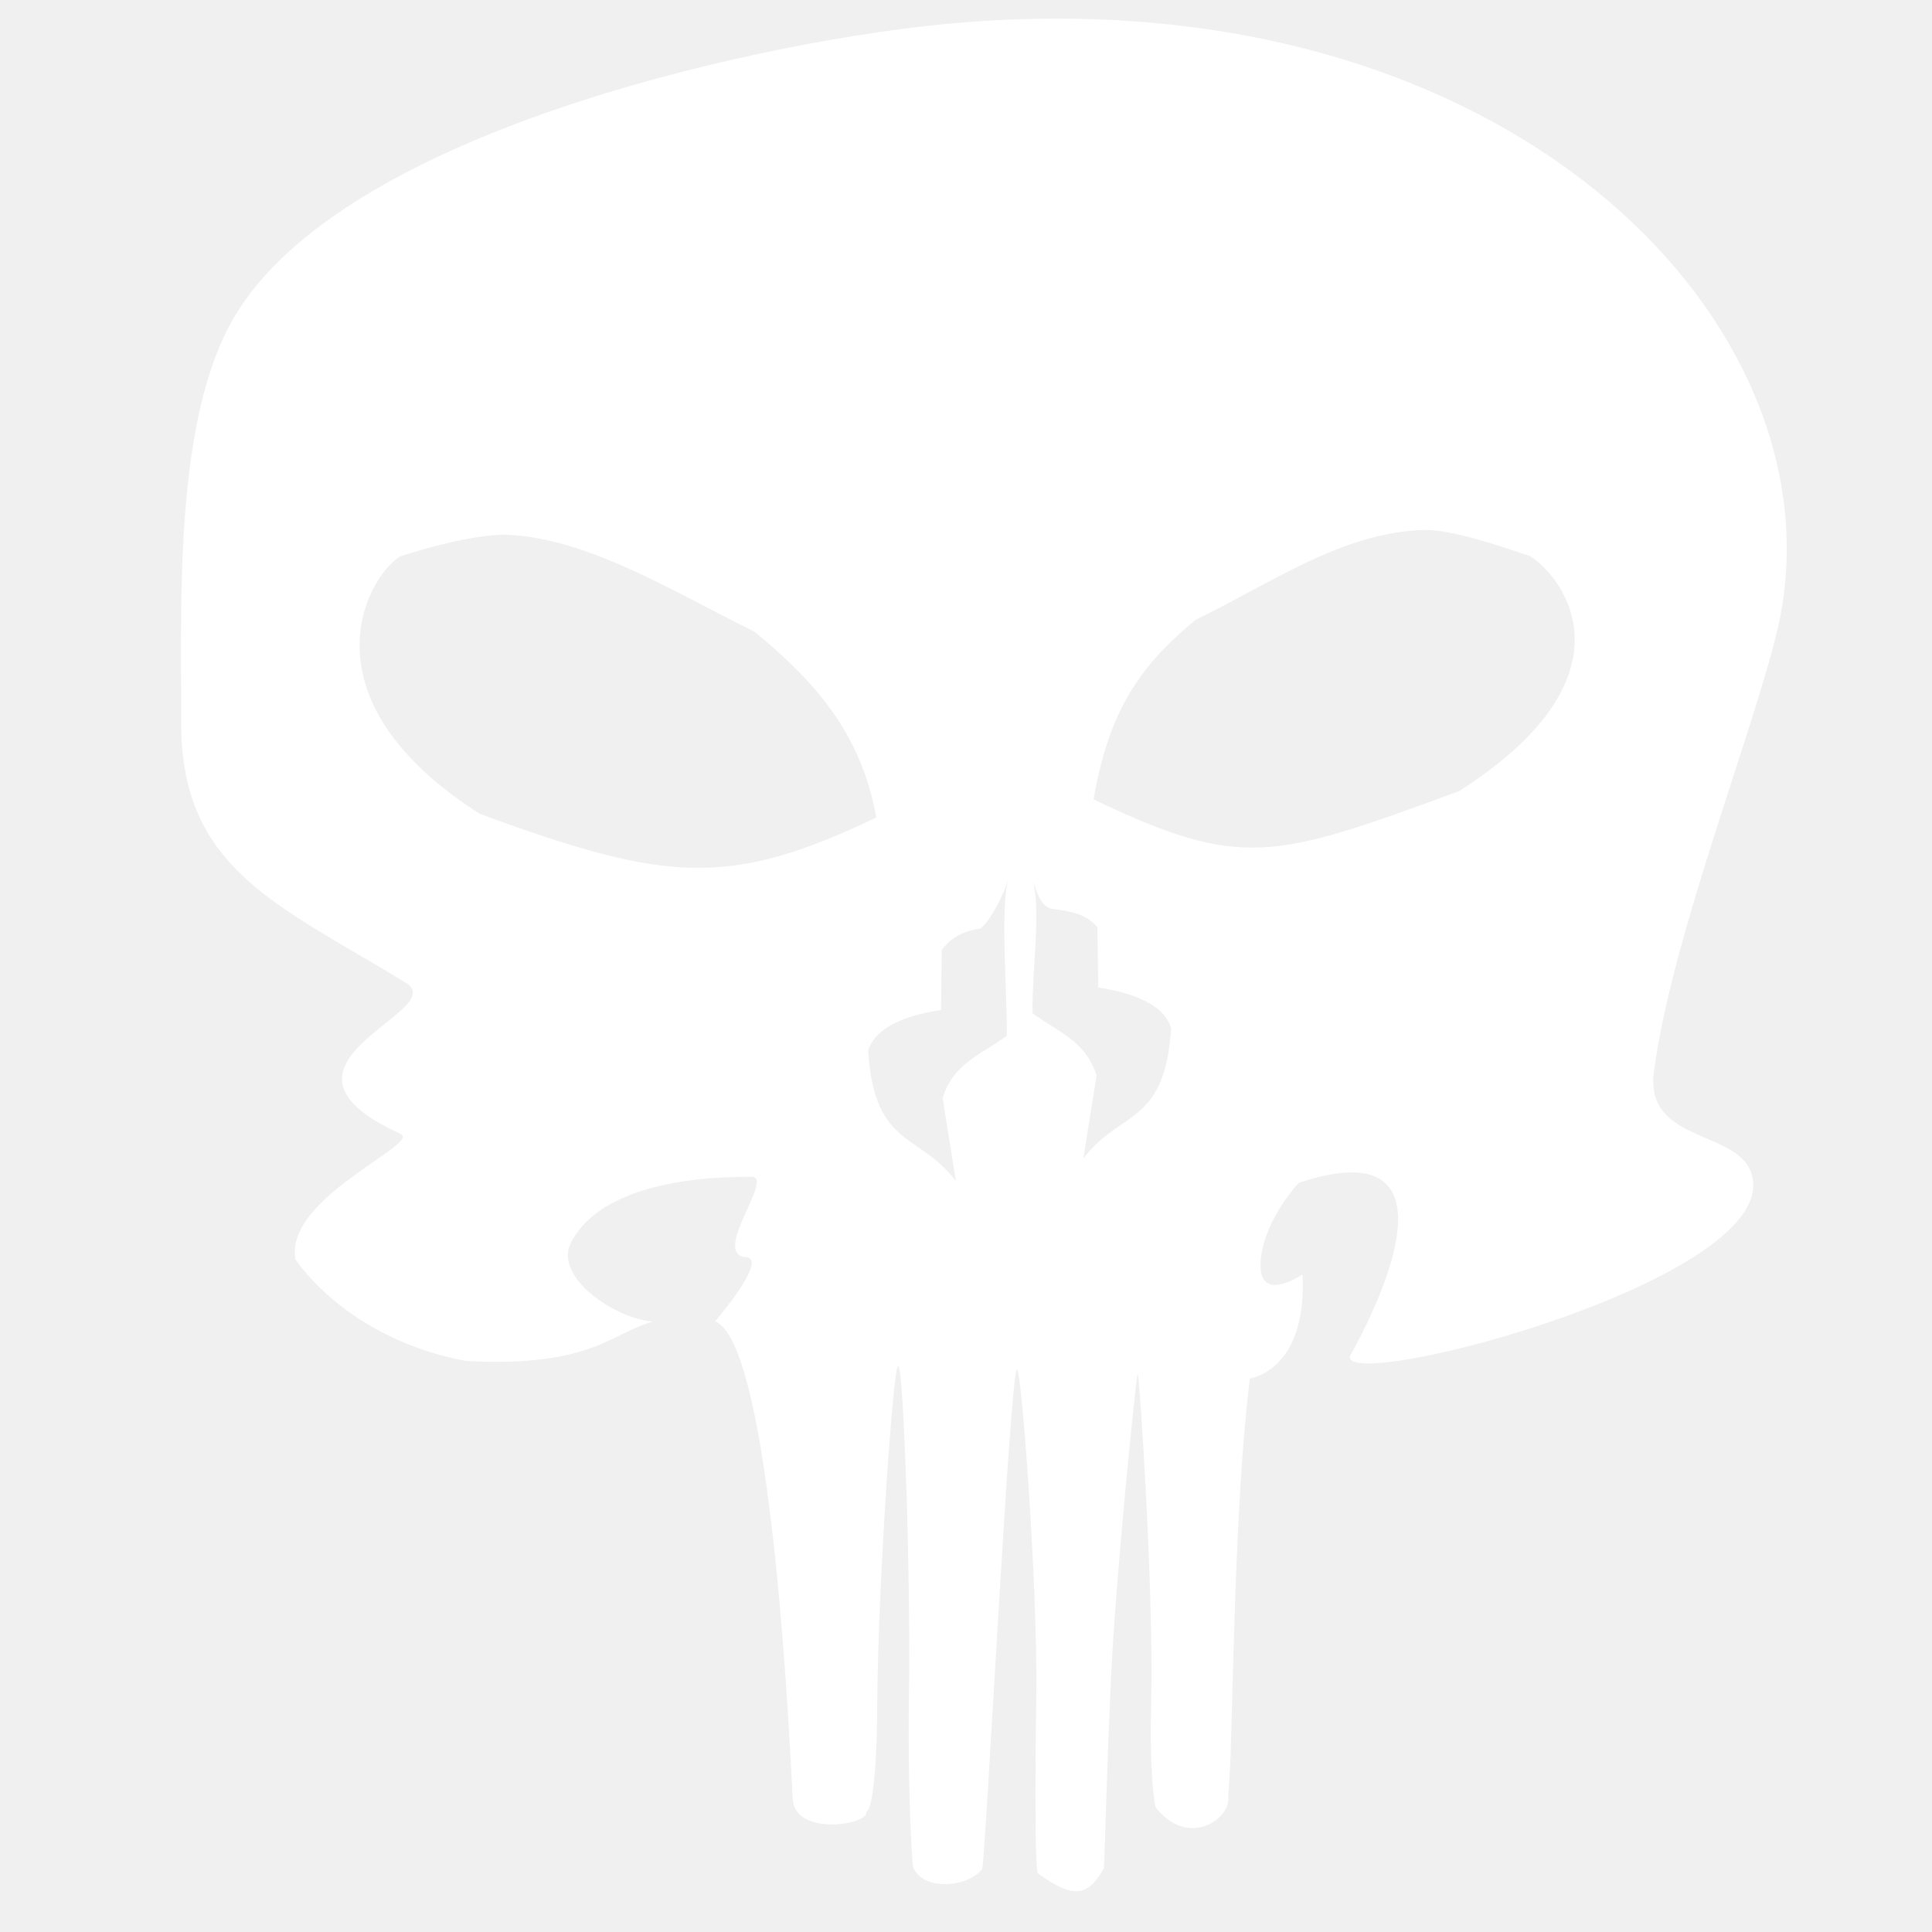
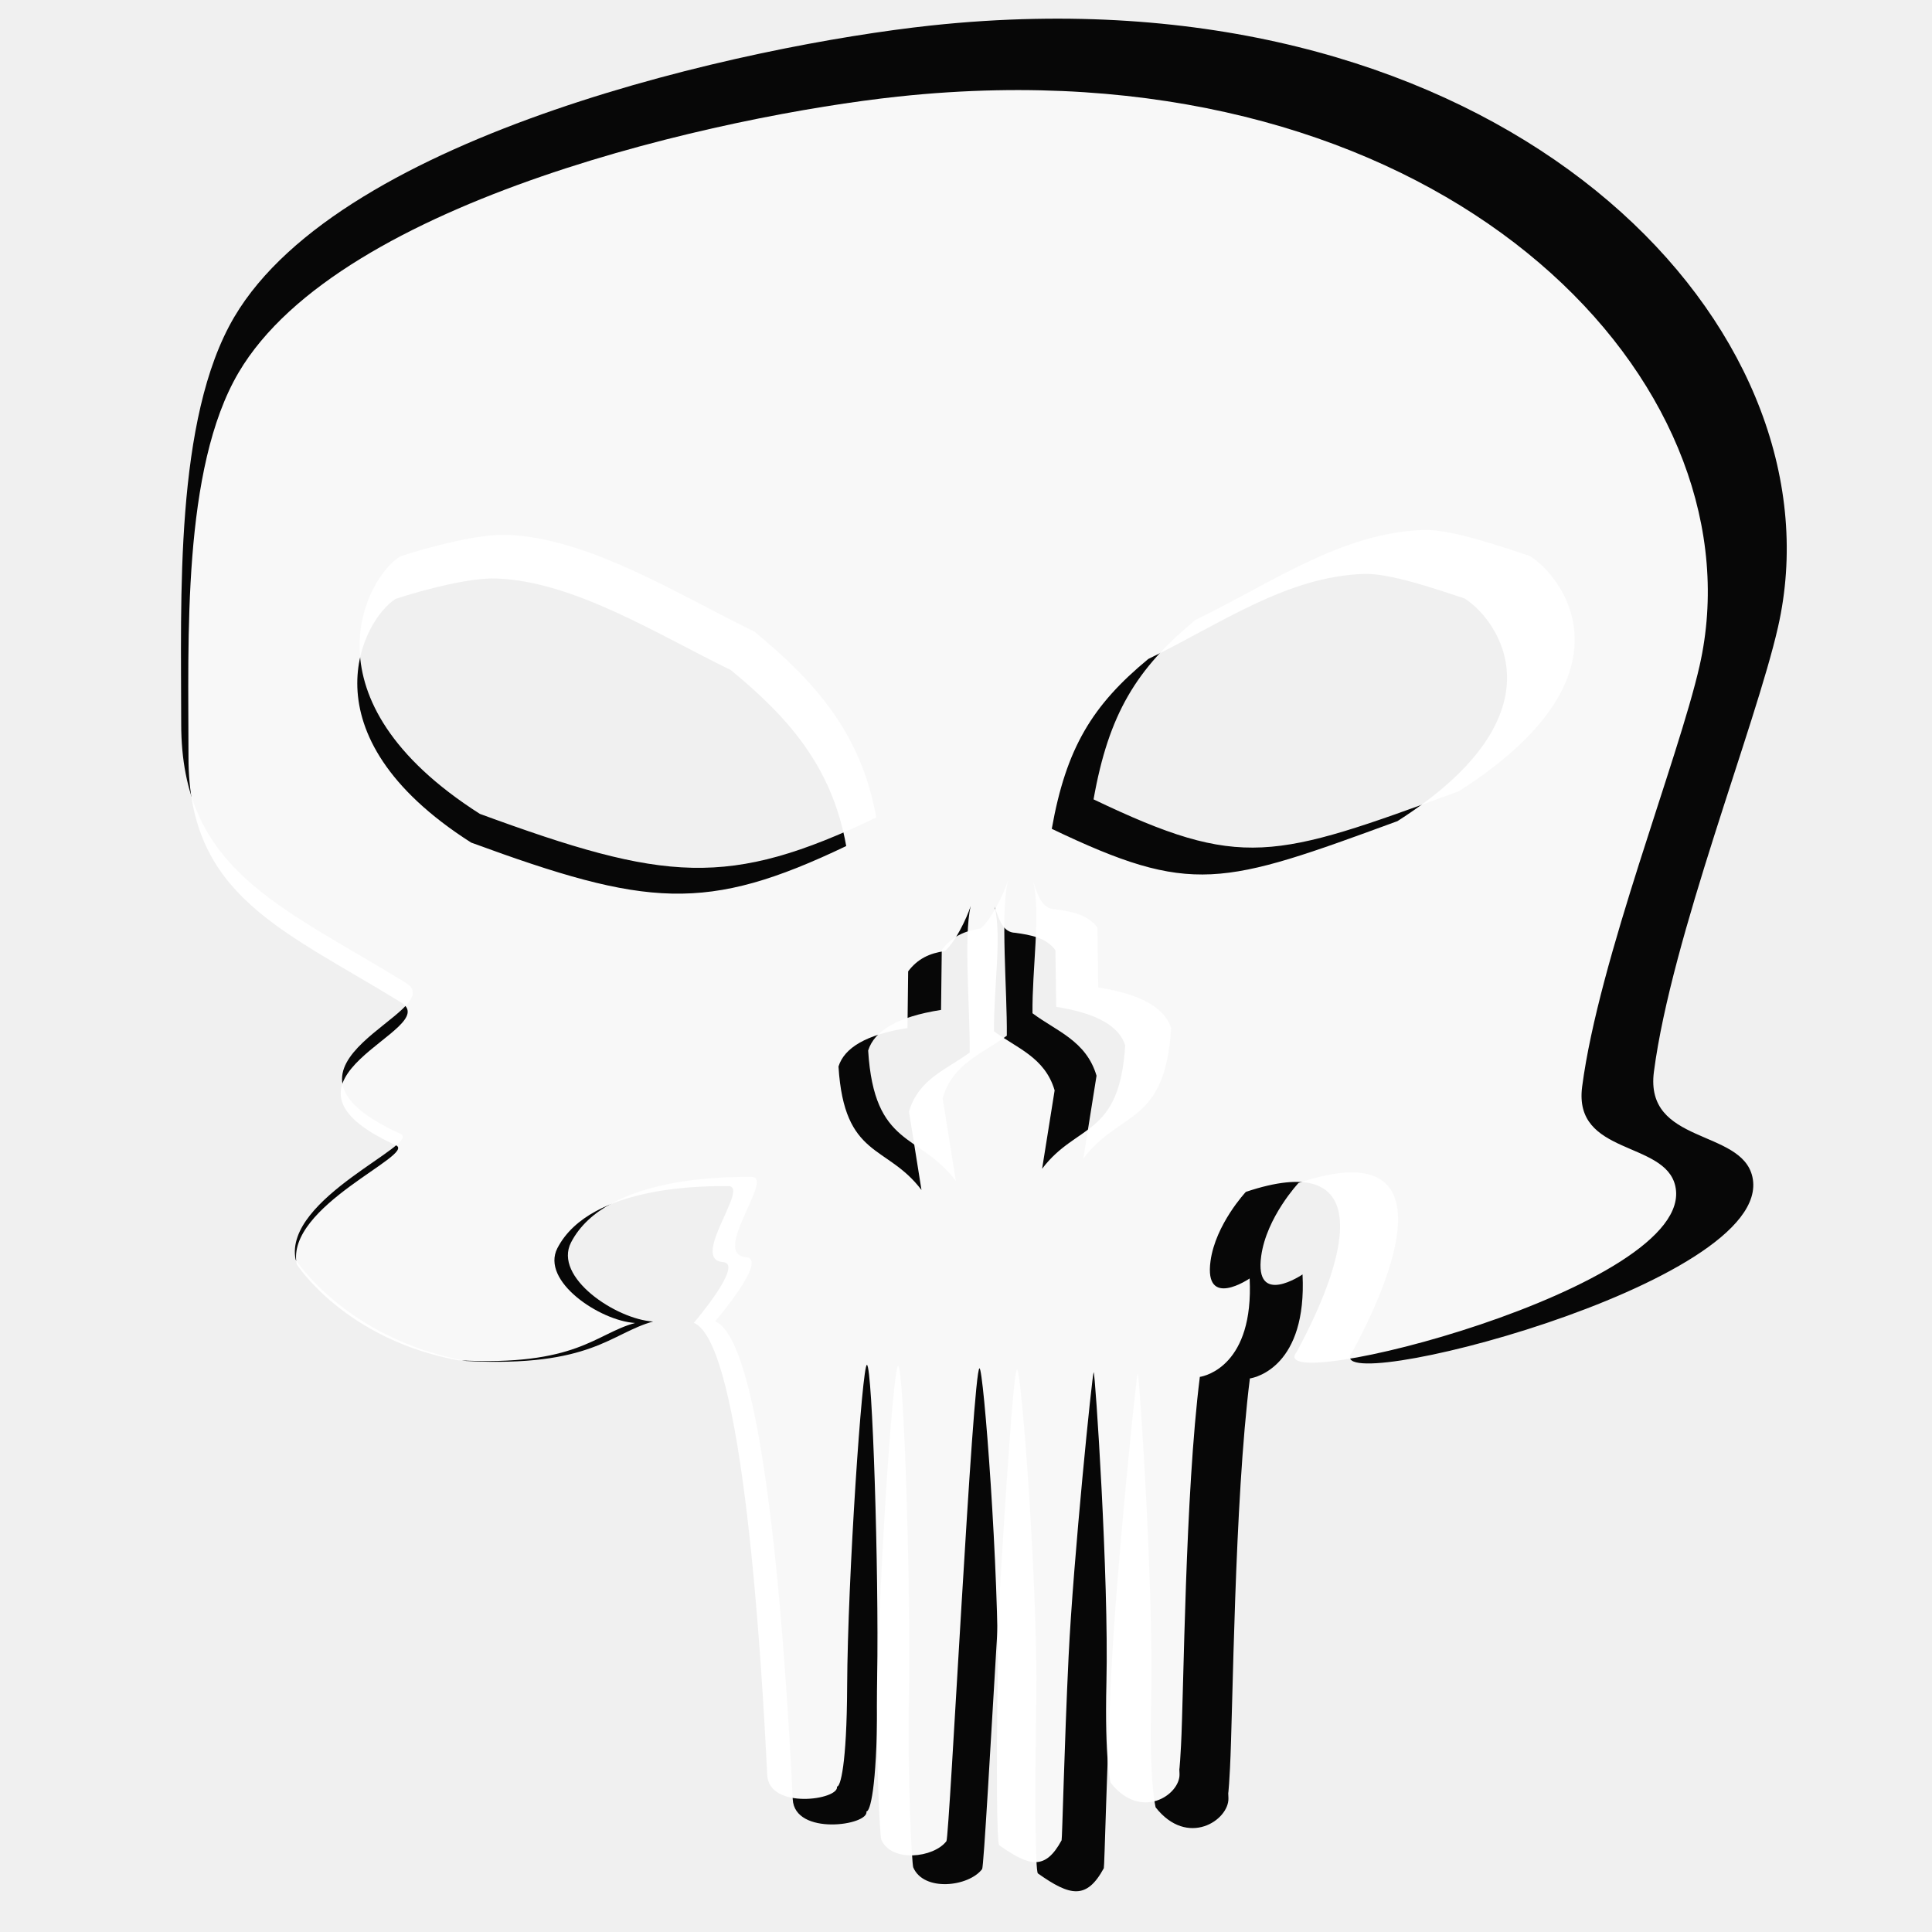
<svg xmlns="http://www.w3.org/2000/svg" width="48" height="48" id="svg3352" version="1.1" viewBox="0 0 48 48">
  <defs id="defs3354" />
+   <g id="layer2" />
  <g id="layer1">
-     <path style="fill:#ffffff" d="M 25.716,0.469 C 24.876,0.485 24.012,0.539 23.127,0.634 18.584,1.123 8.507,3.317 5.819,7.878 4.331,10.405 4.502,14.885 4.502,17.982 c 0,3.635 2.446,4.511 5.581,6.436 1.158,0.711 -3.976,2.006 -0.133,3.751 0.541,0.246 -2.907,1.595 -2.606,3.124 0,0 1.252,1.966 4.235,2.52 3.122,0.165 3.602,-0.697 4.649,-0.98 -0.918,-0.054 -2.489,-1.098 -2.04,-1.966 0.873,-1.687 4.016,-1.627 4.488,-1.627 0.572,0 -1.027,1.93 -0.138,1.995 0.562,0.041 -0.77,1.593 -0.77,1.593 1.302,0.531 1.785,8.963 1.927,11.872 0.045,0.922 1.901,0.651 1.831,0.304 0.088,0.013 0.258,-0.562 0.268,-2.629 0.013,-2.867 0.397,-8.477 0.52,-8.443 0.143,0.039 0.315,5.439 0.269,8.169 -0.037,2.198 0.072,4.192 0.106,4.293 0.261,0.614 1.379,0.482 1.712,0.043 0.08,-0.131 0.693,-12.399 0.867,-12.415 0.108,-0.01 0.52,5.407 0.478,8.178 -0.035,2.284 -0.027,4.298 0.041,4.345 0.803,0.569 1.21,0.655 1.637,-0.13 0.017,-0.031 0.071,-2.478 0.184,-4.828 0.123,-2.55 0.623,-7.441 0.659,-7.463 0.037,-0.023 0.4,5.403 0.334,8.139 -0.05,2.075 0.111,2.641 0.111,2.641 0.793,1.007 1.823,0.318 1.808,-0.227 -0.02,-0.721 -0.032,0.609 0.039,-0.751 0.074,-1.406 0.106,-6.594 0.494,-9.679 0.153,-0.023 1.419,-0.31 1.308,-2.584 0,0 -1.202,0.822 -1.027,-0.456 0.132,-0.967 0.928,-1.817 0.928,-1.817 3.271,-1.096 2.836,1.424 1.335,4.201 -0.981,1.211 10.534,-1.679 9.941,-4.351 -0.267,-1.202 -2.684,-0.797 -2.447,-2.613 0.436,-3.342 2.526,-8.594 3.083,-11.047 C 45.785,8.487 38.321,0.22 25.716,0.469 Z M 35.368,13.167 c 0.681,-0.022 1.888,0.397 2.64,0.645 0.848,0.531 2.712,2.993 -1.763,5.846 -4.609,1.691 -5.397,1.961 -9.076,0.202 0.377,-2.125 1.066,-3.248 2.534,-4.46 1.895,-0.917 3.622,-2.166 5.665,-2.233 z M 12.578,13.287 c 2.043,0.067 4.268,1.485 6.162,2.402 1.468,1.211 2.654,2.498 3.031,4.622 -3.679,1.759 -5.239,1.601 -9.848,-0.09 -4.474,-2.852 -2.83,-5.867 -1.983,-6.397 0.752,-0.248 1.956,-0.559 2.637,-0.536 z m 12.463,8.6 c -0.19,0.787 -0.015,2.74 -0.027,3.845 -0.589,0.443 -1.338,0.68 -1.594,1.552 l 0.328,2.058 c -0.911,-1.207 -2.028,-0.818 -2.179,-3.242 0.154,-0.49 0.724,-0.839 1.811,-1.009 l 0.018,-1.489 c 0.246,-0.328 0.559,-0.476 0.967,-0.533 0.276,-0.243 0.565,-0.85 0.675,-1.181 z m 0.63,0.018 c 0.11,0.332 0.215,0.675 0.539,0.684 0.409,0.057 0.808,0.127 1.055,0.455 l 0.021,1.489 c 1.087,0.17 1.657,0.519 1.811,1.009 -0.151,2.424 -1.27,2.035 -2.182,3.242 l 0.328,-2.058 c -0.256,-0.871 -1.002,-1.109 -1.591,-1.552 -0.012,-1.105 0.208,-2.482 0.018,-3.269 z" id="path3362" />
+     <path style="fill:#000000;opacity:0.97" d="M 25.716,0.469 C 24.876,0.485 24.012,0.539 23.127,0.634 18.584,1.123 8.507,3.317 5.819,7.878 4.331,10.405 4.502,14.885 4.502,17.982 c 0,3.635 2.446,4.511 5.581,6.436 1.158,0.711 -3.976,2.006 -0.133,3.751 0.541,0.246 -2.907,1.595 -2.606,3.124 0,0 1.252,1.966 4.235,2.52 3.122,0.165 3.602,-0.697 4.649,-0.98 -0.918,-0.054 -2.489,-1.098 -2.04,-1.966 0.873,-1.687 4.016,-1.627 4.488,-1.627 0.572,0 -1.027,1.93 -0.138,1.995 0.562,0.041 -0.77,1.593 -0.77,1.593 1.302,0.531 1.785,8.963 1.927,11.872 0.045,0.922 1.901,0.651 1.831,0.304 0.088,0.013 0.258,-0.562 0.268,-2.629 0.013,-2.867 0.397,-8.477 0.52,-8.443 0.143,0.039 0.315,5.439 0.269,8.169 -0.037,2.198 0.072,4.192 0.106,4.293 0.261,0.614 1.379,0.482 1.712,0.043 0.08,-0.131 0.693,-12.399 0.867,-12.415 0.108,-0.01 0.52,5.407 0.478,8.178 -0.035,2.284 -0.027,4.298 0.041,4.345 0.803,0.569 1.21,0.655 1.637,-0.13 0.017,-0.031 0.071,-2.478 0.184,-4.828 0.123,-2.55 0.623,-7.441 0.659,-7.463 0.037,-0.023 0.4,5.403 0.334,8.139 -0.05,2.075 0.111,2.641 0.111,2.641 0.793,1.007 1.823,0.318 1.808,-0.227 -0.02,-0.721 -0.032,0.609 0.039,-0.751 0.074,-1.406 0.106,-6.594 0.494,-9.679 0.153,-0.023 1.419,-0.31 1.308,-2.584 0,0 -1.202,0.822 -1.027,-0.456 0.132,-0.967 0.928,-1.817 0.928,-1.817 3.271,-1.096 2.836,1.424 1.335,4.201 -0.981,1.211 10.534,-1.679 9.941,-4.351 -0.267,-1.202 -2.684,-0.797 -2.447,-2.613 0.436,-3.342 2.526,-8.594 3.083,-11.047 C 45.785,8.487 38.321,0.22 25.716,0.469 Z M 35.368,13.167 c 0.681,-0.022 1.888,0.397 2.64,0.645 0.848,0.531 2.712,2.993 -1.763,5.846 -4.609,1.691 -5.397,1.961 -9.076,0.202 0.377,-2.125 1.066,-3.248 2.534,-4.46 1.895,-0.917 3.622,-2.166 5.665,-2.233 z M 12.578,13.287 c 2.043,0.067 4.268,1.485 6.162,2.402 1.468,1.211 2.654,2.498 3.031,4.622 -3.679,1.759 -5.239,1.601 -9.848,-0.09 -4.474,-2.852 -2.83,-5.867 -1.983,-6.397 0.752,-0.248 1.956,-0.559 2.637,-0.536 z m 12.463,8.6 c -0.19,0.787 -0.015,2.74 -0.027,3.845 -0.589,0.443 -1.338,0.68 -1.594,1.552 l 0.328,2.058 c -0.911,-1.207 -2.028,-0.818 -2.179,-3.242 0.154,-0.49 0.724,-0.839 1.811,-1.009 l 0.018,-1.489 c 0.246,-0.328 0.559,-0.476 0.967,-0.533 0.276,-0.243 0.565,-0.85 0.675,-1.181 z m 0.63,0.018 c 0.11,0.332 0.215,0.675 0.539,0.684 0.409,0.057 0.808,0.127 1.055,0.455 l 0.021,1.489 c 1.087,0.17 1.657,0.519 1.811,1.009 -0.151,2.424 -1.27,2.035 -2.182,3.242 l 0.328,-2.058 c -0.256,-0.871 -1.002,-1.109 -1.591,-1.552 -0.012,-1.105 0.208,-2.482 0.018,-3.269 z" id="path3362" />
+     <path style="opacity:0.97;fill:#ffffff" d="m 24.756,2.243 c -0.795,0.016 -1.612,0.067 -2.449,0.157 C 18.008,2.862 8.472,4.938 5.929,9.254 4.52,11.645 4.683,15.884 4.683,18.815 c 0,3.44 2.315,4.269 5.281,6.09 1.096,0.673 -3.762,1.898 -0.126,3.55 0.512,0.232 -2.75,1.509 -2.466,2.956 0,0 1.184,1.86 4.008,2.385 2.954,0.156 3.409,-0.66 4.399,-0.927 -0.868,-0.051 -2.355,-1.039 -1.93,-1.86 0.826,-1.596 3.8,-1.54 4.247,-1.54 0.541,0 -0.972,1.826 -0.131,1.888 0.532,0.039 -0.728,1.508 -0.728,1.508 1.232,0.503 1.689,8.482 1.824,11.234 0.043,0.872 1.799,0.616 1.733,0.288 0.084,0.012 0.244,-0.531 0.253,-2.487 0.013,-2.713 0.376,-8.021 0.492,-7.99 0.135,0.037 0.298,5.146 0.254,7.73 -0.035,2.08 0.068,3.967 0.101,4.062 0.247,0.581 1.305,0.456 1.62,0.041 0.076,-0.124 0.656,-11.733 0.821,-11.748 0.102,-0.009 0.492,5.116 0.452,7.738 -0.033,2.161 -0.025,4.067 0.039,4.112 0.76,0.538 1.145,0.62 1.549,-0.123 0.016,-0.03 0.067,-2.345 0.174,-4.568 0.116,-2.413 0.589,-7.042 0.623,-7.062 0.035,-0.021 0.379,5.113 0.317,7.702 -0.047,1.964 0.105,2.499 0.105,2.499 0.75,0.953 1.725,0.301 1.711,-0.215 -0.019,-0.682 -0.031,0.576 0.037,-0.711 0.07,-1.33 0.1,-6.24 0.468,-9.159 0.145,-0.021 1.343,-0.293 1.237,-2.445 0,0 -1.137,0.778 -0.972,-0.432 0.125,-0.915 0.878,-1.719 0.878,-1.719 3.095,-1.037 2.684,1.347 1.263,3.975 -0.928,1.146 9.968,-1.589 9.407,-4.117 -0.252,-1.137 -2.539,-0.755 -2.315,-2.472 0.413,-3.162 2.39,-8.132 2.917,-10.453 C 43.747,9.83 36.684,2.007 24.756,2.243 Z m 9.133,12.016 c 0.644,-0.021 1.786,0.376 2.498,0.61 0.802,0.502 2.566,2.833 -1.668,5.532 -4.361,1.6 -5.107,1.856 -8.588,0.191 0.357,-2.01 1.009,-3.074 2.398,-4.22 1.793,-0.868 3.428,-2.049 5.361,-2.113 z m -21.565,0.114 c 1.933,0.063 4.038,1.405 5.831,2.273 1.389,1.146 2.511,2.364 2.869,4.374 -3.482,1.664 -4.957,1.515 -9.318,-0.086 C 7.471,18.234 9.027,15.382 9.829,14.88 10.541,14.645 11.68,14.351 12.324,14.373 Z m 11.793,8.138 c -0.18,0.745 -0.014,2.593 -0.026,3.638 -0.558,0.419 -1.266,0.644 -1.508,1.468 l 0.311,1.948 c -0.862,-1.142 -1.919,-0.774 -2.062,-3.068 0.146,-0.464 0.685,-0.794 1.714,-0.955 l 0.017,-1.409 c 0.233,-0.31 0.529,-0.451 0.915,-0.505 0.261,-0.23 0.535,-0.804 0.639,-1.118 z m 0.596,0.017 c 0.104,0.314 0.203,0.638 0.51,0.647 0.387,0.054 0.765,0.12 0.998,0.431 l 0.02,1.409 c 1.028,0.161 1.567,0.492 1.714,0.955 -0.143,2.294 -1.202,1.926 -2.064,3.068 l 0.311,-1.948 c -0.242,-0.825 -0.948,-1.05 -1.506,-1.468 -0.012,-1.046 0.197,-2.349 0.017,-3.094 z" id="path3362-2" />
  </g>
</svg>
